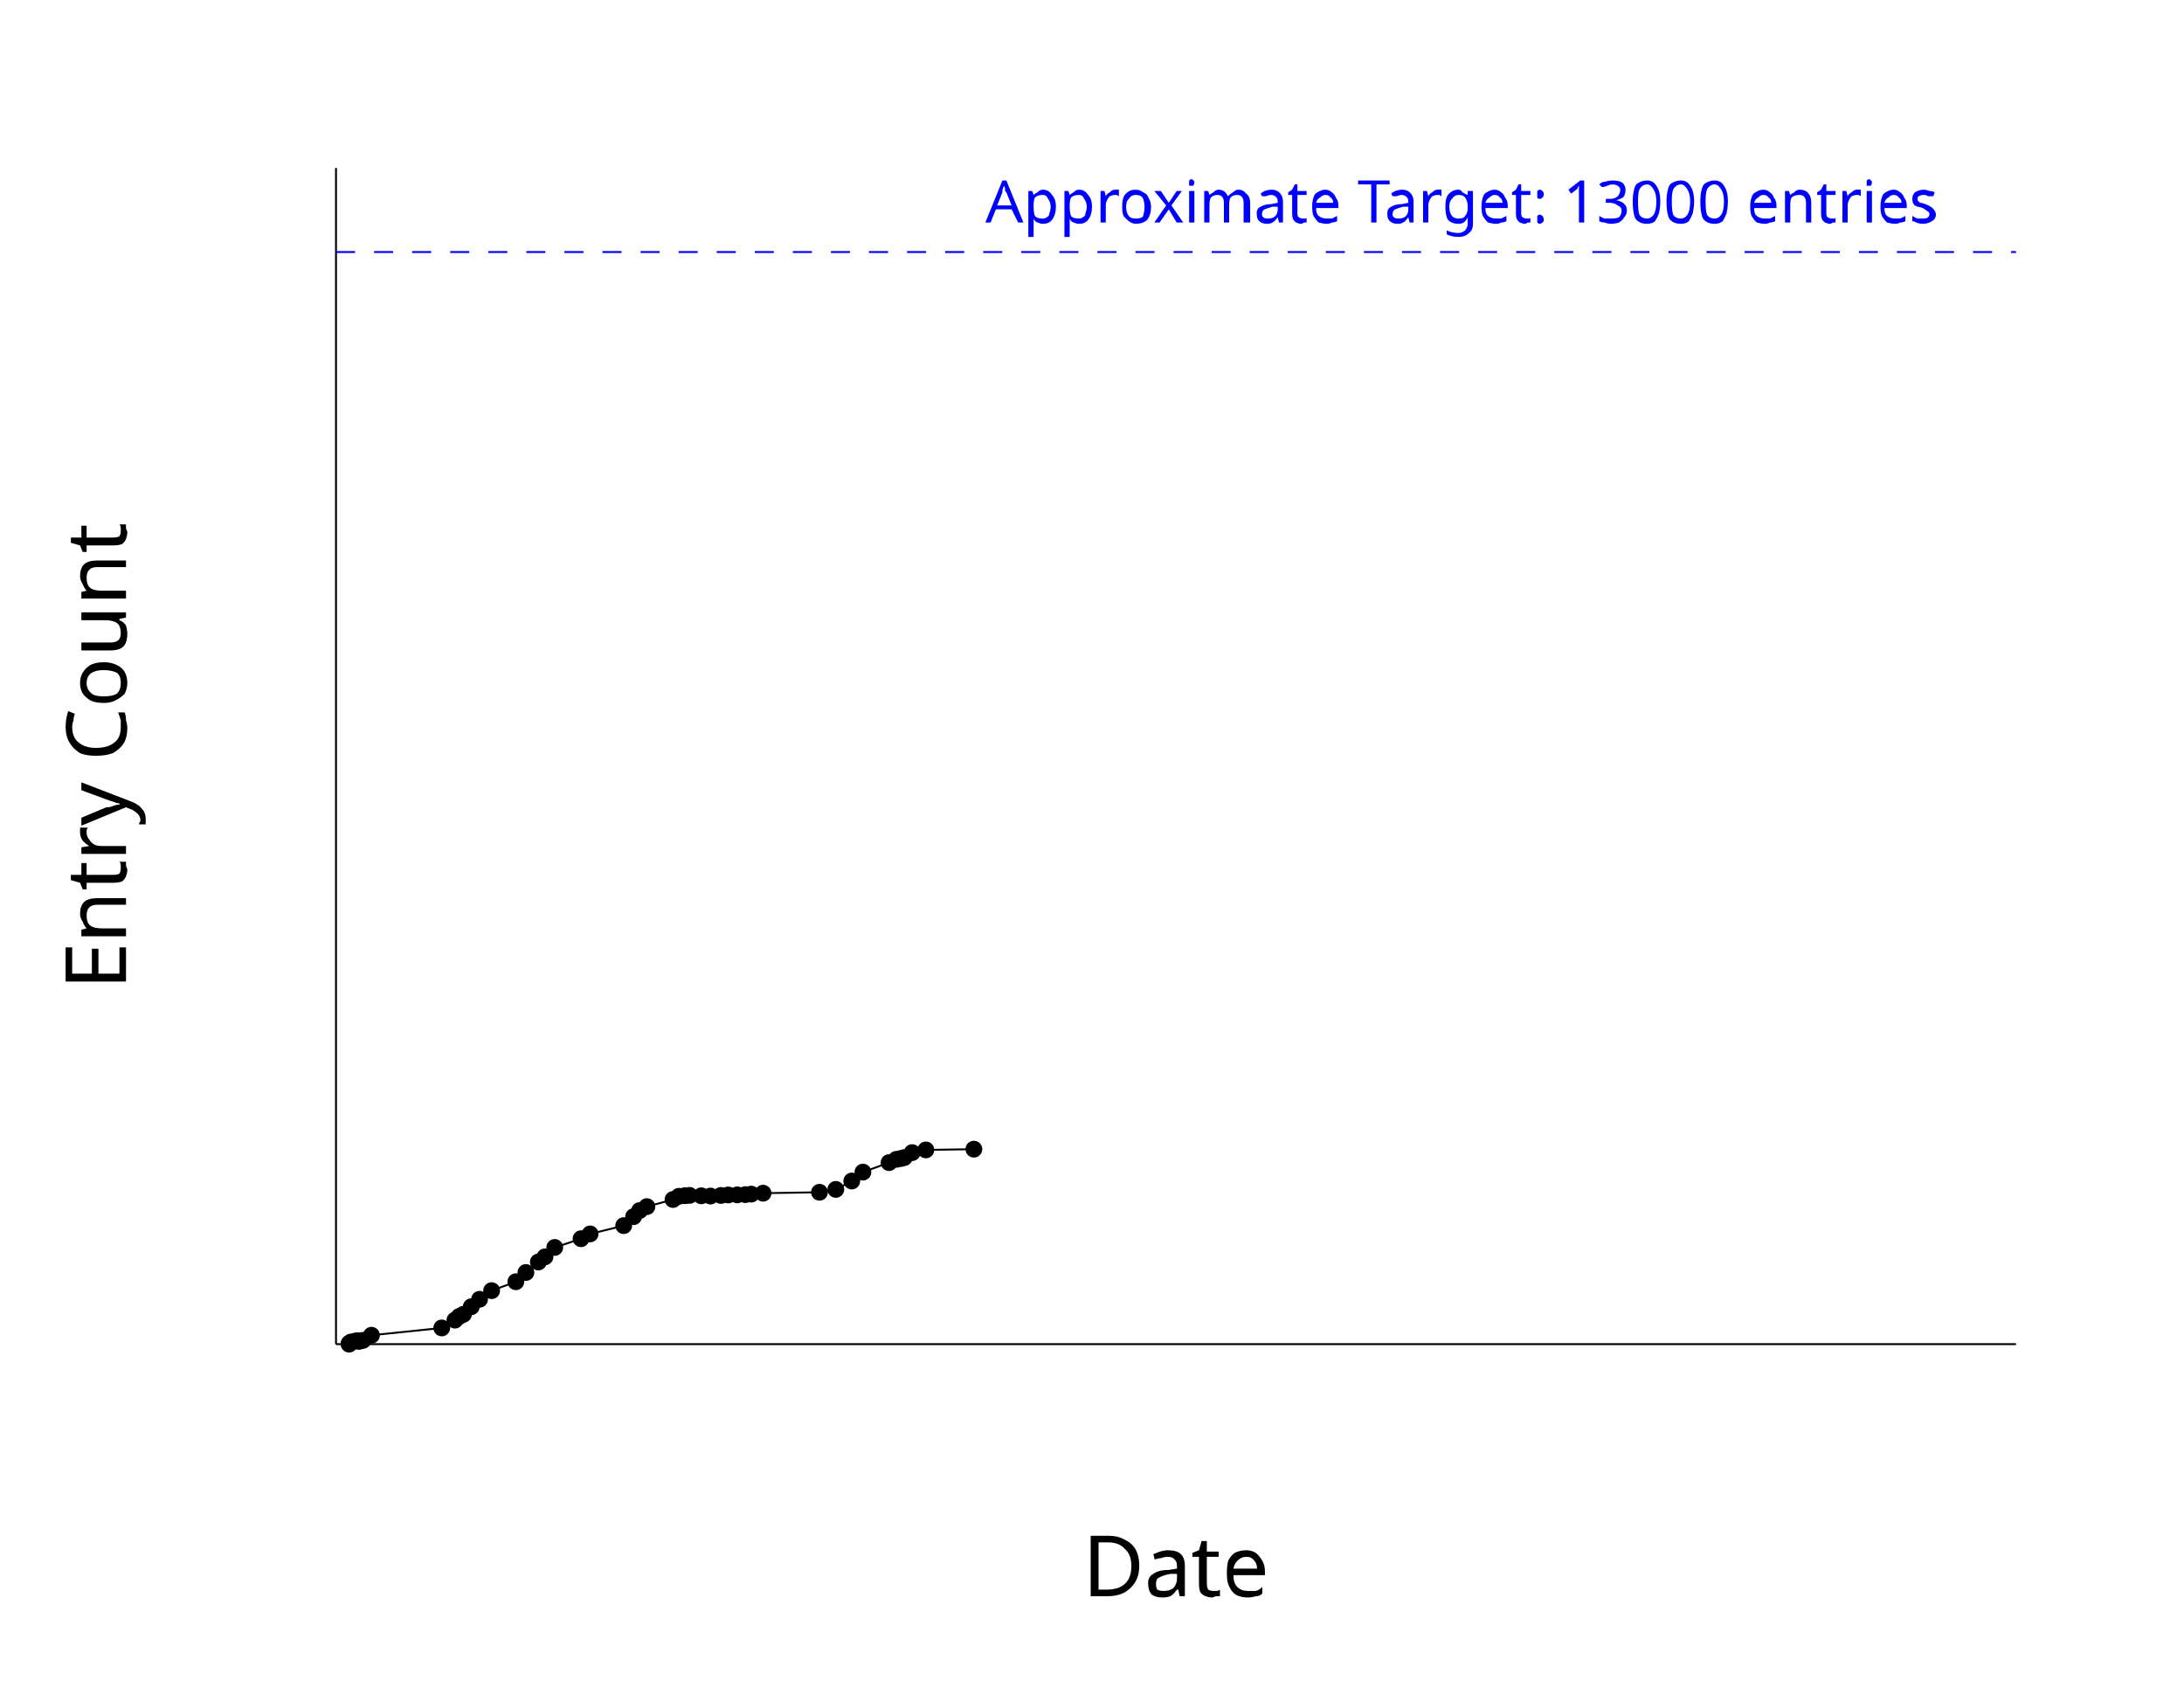
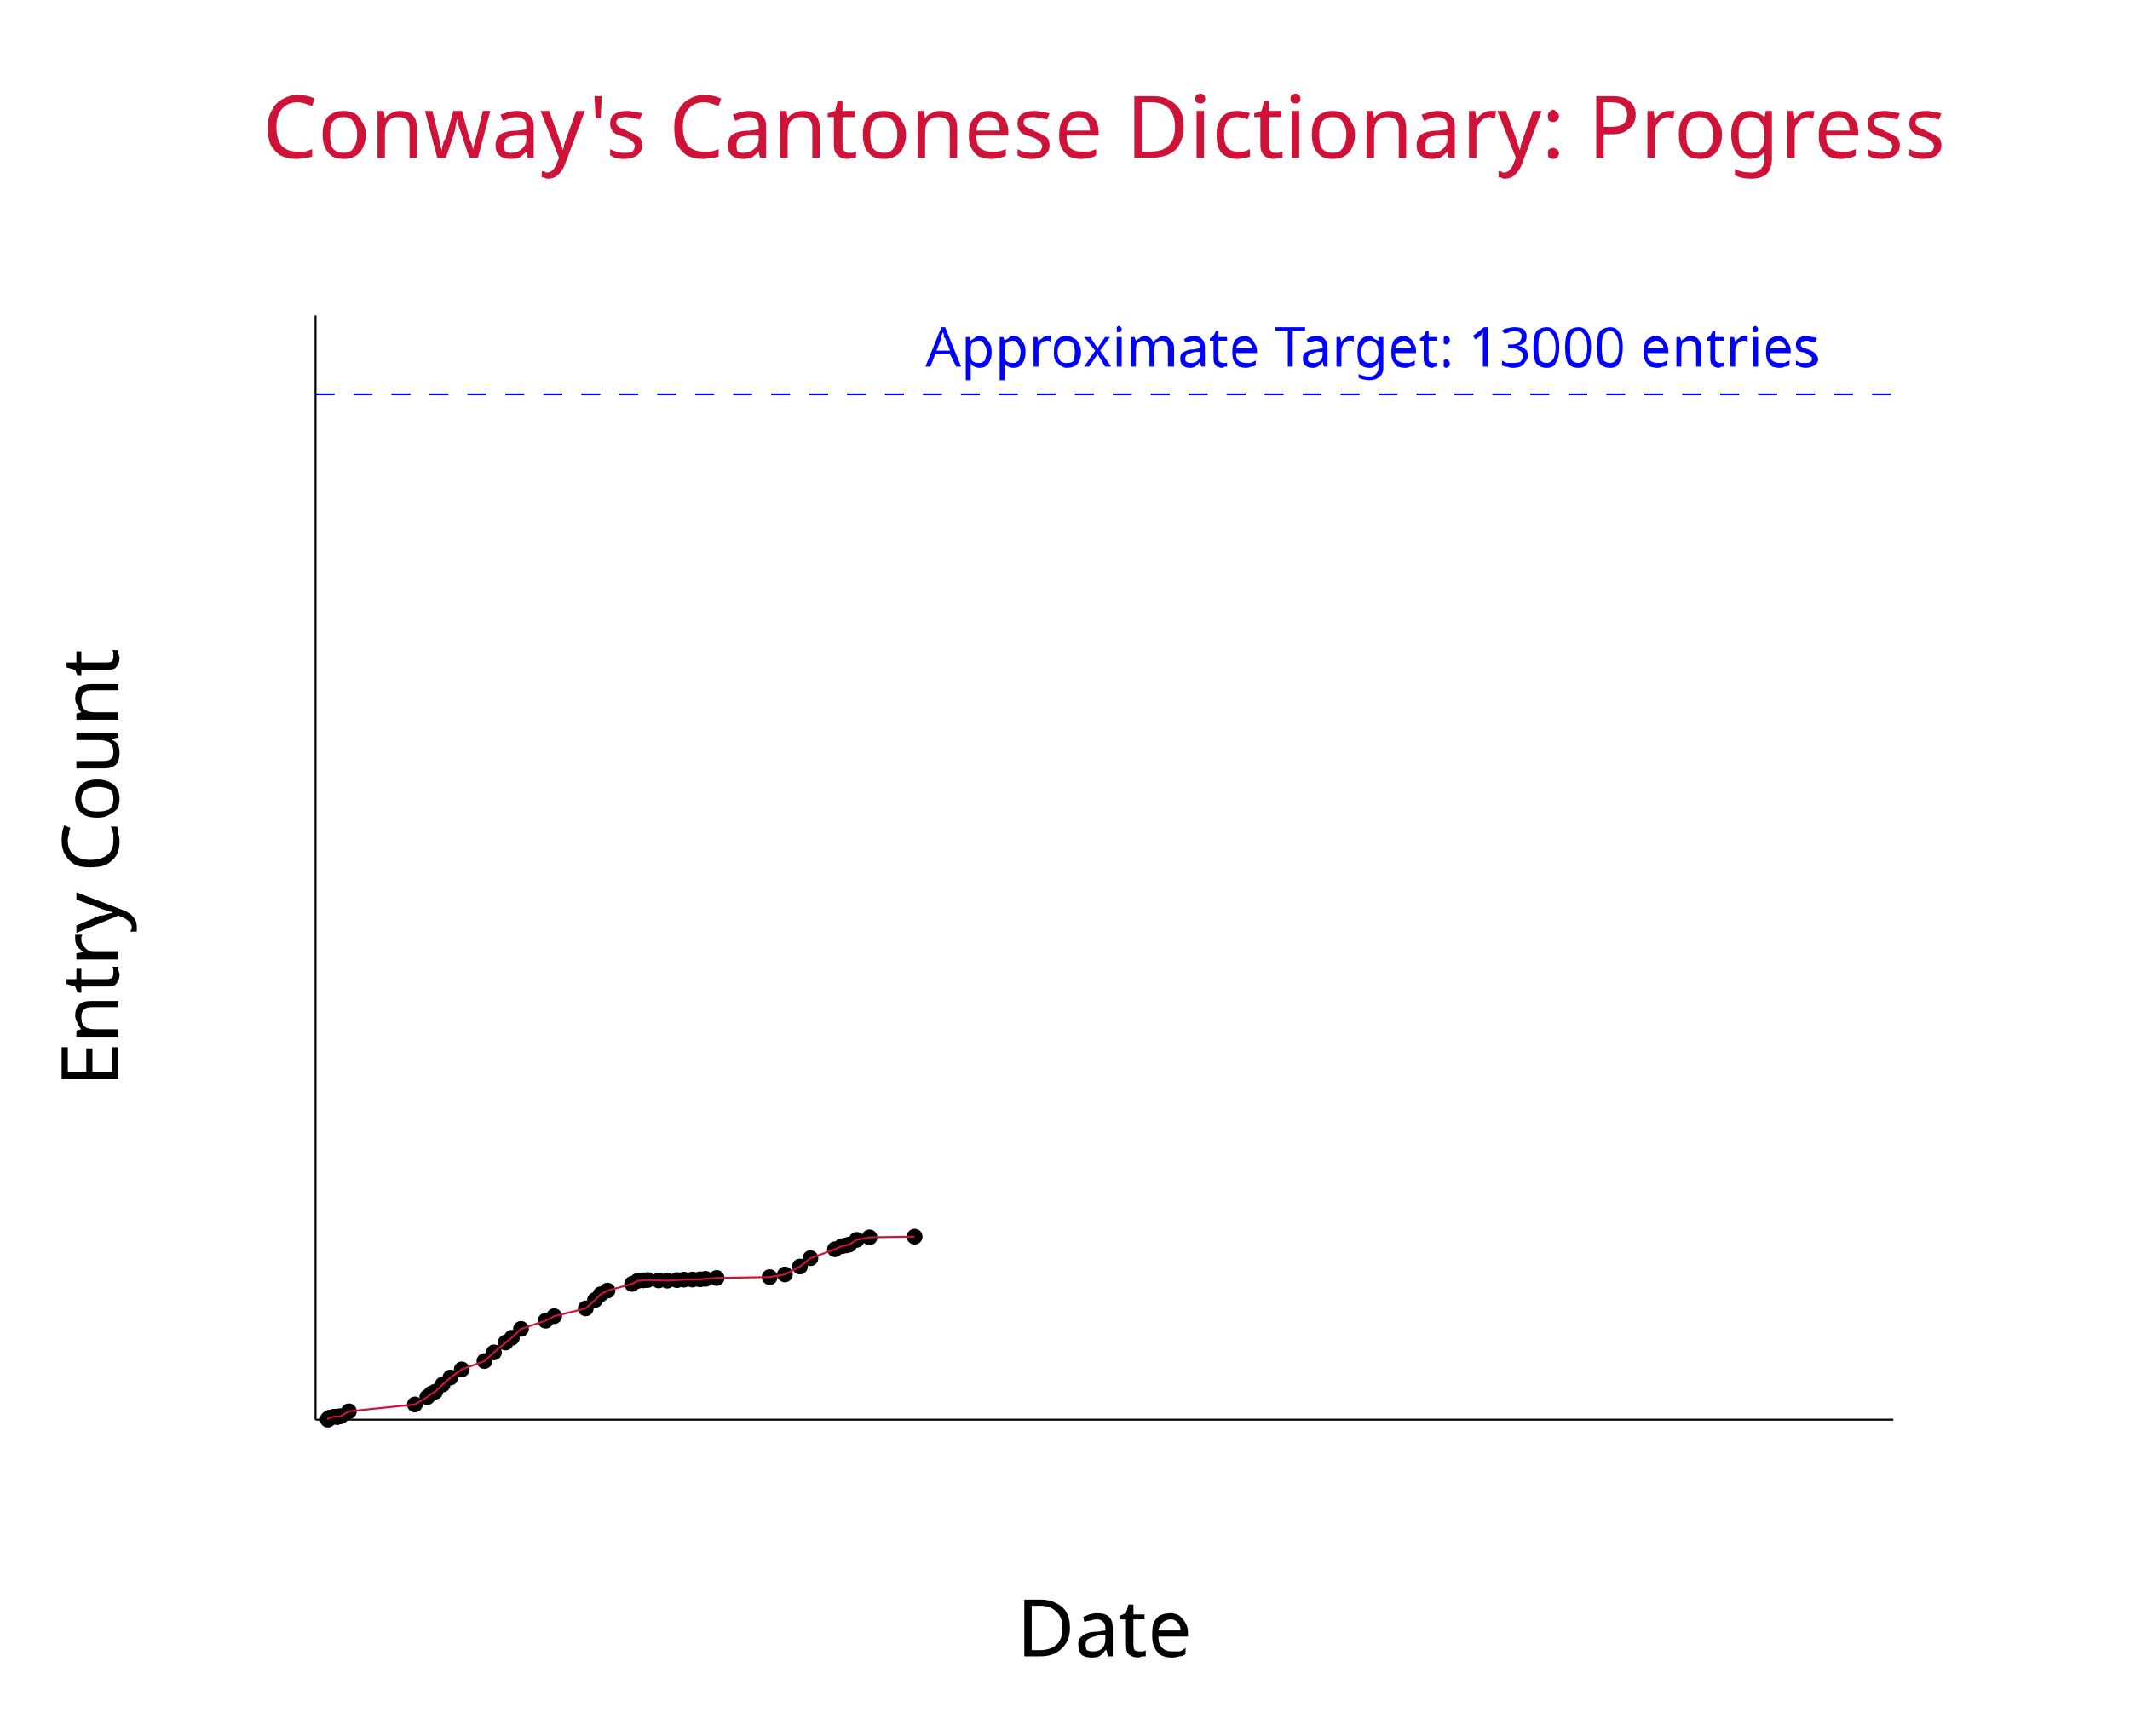
- <svg xmlns="http://www.w3.org/2000/svg" viewBox="-4 -2 26 20" width="1024px">
+ <svg xmlns="http://www.w3.org/2000/svg" viewBox="-4 -4 27 22" width="1024px">
  <style>
- circle:hover {fill: red}
+ circle:hover {fill: #cf1338}
circle {fill: black}
- line, polyline {stroke: black; stroke-width: 0.098%}line.target {stroke: blue; stroke-dasharray: 0.977%}
+ line, polyline {stroke: black; stroke-width: 0.098%}polyline {stroke: #cf1338}line.target {stroke: blue; stroke-dasharray: 0.977%}
polyline {fill: none}text {font-family: sans-serif; font-size: 1px; text-anchor: middle}
text.target {fill: blue; font-size: 0.7px}
+ text.title {fill: #cf1338; font-size: 1.1px}
</style>
+   <text class="title" x="10" y="-2">Conway's Cantonese Dictionary: Progress</text>
  <line x1="0" y1="14" x2="20" y2="14" />
  <text x="10" y="14" dy="3em">Date</text>
  <line x1="0" y1="14" x2="0" y2="0" />
  <text x="0" y="7" dy="-2.5em" transform="rotate(-90 0 7)">Entry Count</text>
  <line class="target" x1="0" y1="1" x2="20" y2="1" />
  <text class="target" x="13.4" y="1" dy="-0.5em">Approximate Target: 13000 entries</text>
  <circle cx="7.594" cy="11.679" r="0.1" />
  <circle cx="7.022" cy="11.688" r="0.1" />
  <circle cx="6.859" cy="11.72" r="0.1" />
  <circle cx="6.766" cy="11.779" r="0.1" />
  <circle cx="6.726" cy="11.79" r="0.1" />
  <circle cx="6.671" cy="11.8" r="0.1" />
  <circle cx="6.584" cy="11.839" r="0.1" />
  <circle cx="6.273" cy="11.952" r="0.1" />
  <circle cx="6.14" cy="12.058" r="0.1" />
  <circle cx="5.95" cy="12.158" r="0.1" />
  <circle cx="5.756" cy="12.192" r="0.1" />
  <circle cx="5.084" cy="12.203" r="0.1" />
  <circle cx="4.943" cy="12.214" r="0.1" />
  <circle cx="4.873" cy="12.22" r="0.1" />
  <circle cx="4.777" cy="12.223" r="0.1" />
  <circle cx="4.669" cy="12.224" r="0.1" />
  <circle cx="4.582" cy="12.23" r="0.1" />
  <circle cx="4.458" cy="12.237" r="0.1" />
  <circle cx="4.349" cy="12.234" r="0.1" />
  <circle cx="4.209" cy="12.229" r="0.1" />
  <circle cx="4.153" cy="12.233" r="0.1" />
  <circle cx="4.082" cy="12.24" r="0.1" />
  <circle cx="4.012" cy="12.278" r="0.1" />
  <circle cx="3.701" cy="12.363" r="0.1" />
  <circle cx="3.614" cy="12.41" r="0.1" />
  <circle cx="3.543" cy="12.482" r="0.1" />
  <circle cx="3.425" cy="12.589" r="0.1" />
  <circle cx="3.025" cy="12.688" r="0.1" />
  <circle cx="2.917" cy="12.745" r="0.1" />
  <circle cx="2.604" cy="12.849" r="0.1" />
  <circle cx="2.488" cy="12.961" r="0.1" />
  <circle cx="2.409" cy="13.022" r="0.1" />
  <circle cx="2.261" cy="13.147" r="0.1" />
  <circle cx="2.141" cy="13.257" r="0.1" />
  <circle cx="1.853" cy="13.363" r="0.1" />
  <circle cx="1.709" cy="13.466" r="0.1" />
  <circle cx="1.61" cy="13.555" r="0.1" />
  <circle cx="1.517" cy="13.645" r="0.1" />
  <circle cx="1.467" cy="13.67" r="0.1" />
  <circle cx="1.416" cy="13.714" r="0.1" />
  <circle cx="1.259" cy="13.807" r="0.1" />
  <circle cx="0.422" cy="13.894" r="0.1" />
  <circle cx="0.321" cy="13.955" r="0.1" />
  <circle cx="0.282" cy="13.962" r="0.1" />
  <circle cx="0.281" cy="13.962" r="0.1" />
  <circle cx="0.28" cy="13.962" r="0.1" />
  <circle cx="0.274" cy="13.962" r="0.1" />
  <circle cx="0.258" cy="13.962" r="0.1" />
  <circle cx="0.235" cy="13.962" r="0.1" />
  <circle cx="0.179" cy="13.974" r="0.1" />
  <circle cx="0.157" cy="13.99" r="0.1" />
  <circle cx="0.156" cy="14" r="0.1" />
  <polyline points="7.594,11.679 7.022,11.688 6.859,11.72 6.766,11.779 6.726,11.79 6.671,11.8 6.584,11.839 6.273,11.952 6.14,12.058 5.95,12.158 5.756,12.192 5.084,12.203 4.943,12.214 4.873,12.22 4.777,12.223 4.669,12.224 4.582,12.23 4.458,12.237 4.349,12.234 4.209,12.229 4.153,12.233 4.082,12.24 4.012,12.278 3.701,12.363 3.614,12.41 3.543,12.482 3.425,12.589 3.025,12.688 2.917,12.745 2.604,12.849 2.488,12.961 2.409,13.022 2.261,13.147 2.141,13.257 1.853,13.363 1.709,13.466 1.61,13.555 1.517,13.645 1.467,13.67 1.416,13.714 1.259,13.807 0.422,13.894 0.321,13.955 0.282,13.962 0.281,13.962 0.28,13.962 0.274,13.962 0.258,13.962 0.235,13.962 0.179,13.974 0.157,13.99 0.156,14" />
</svg>
